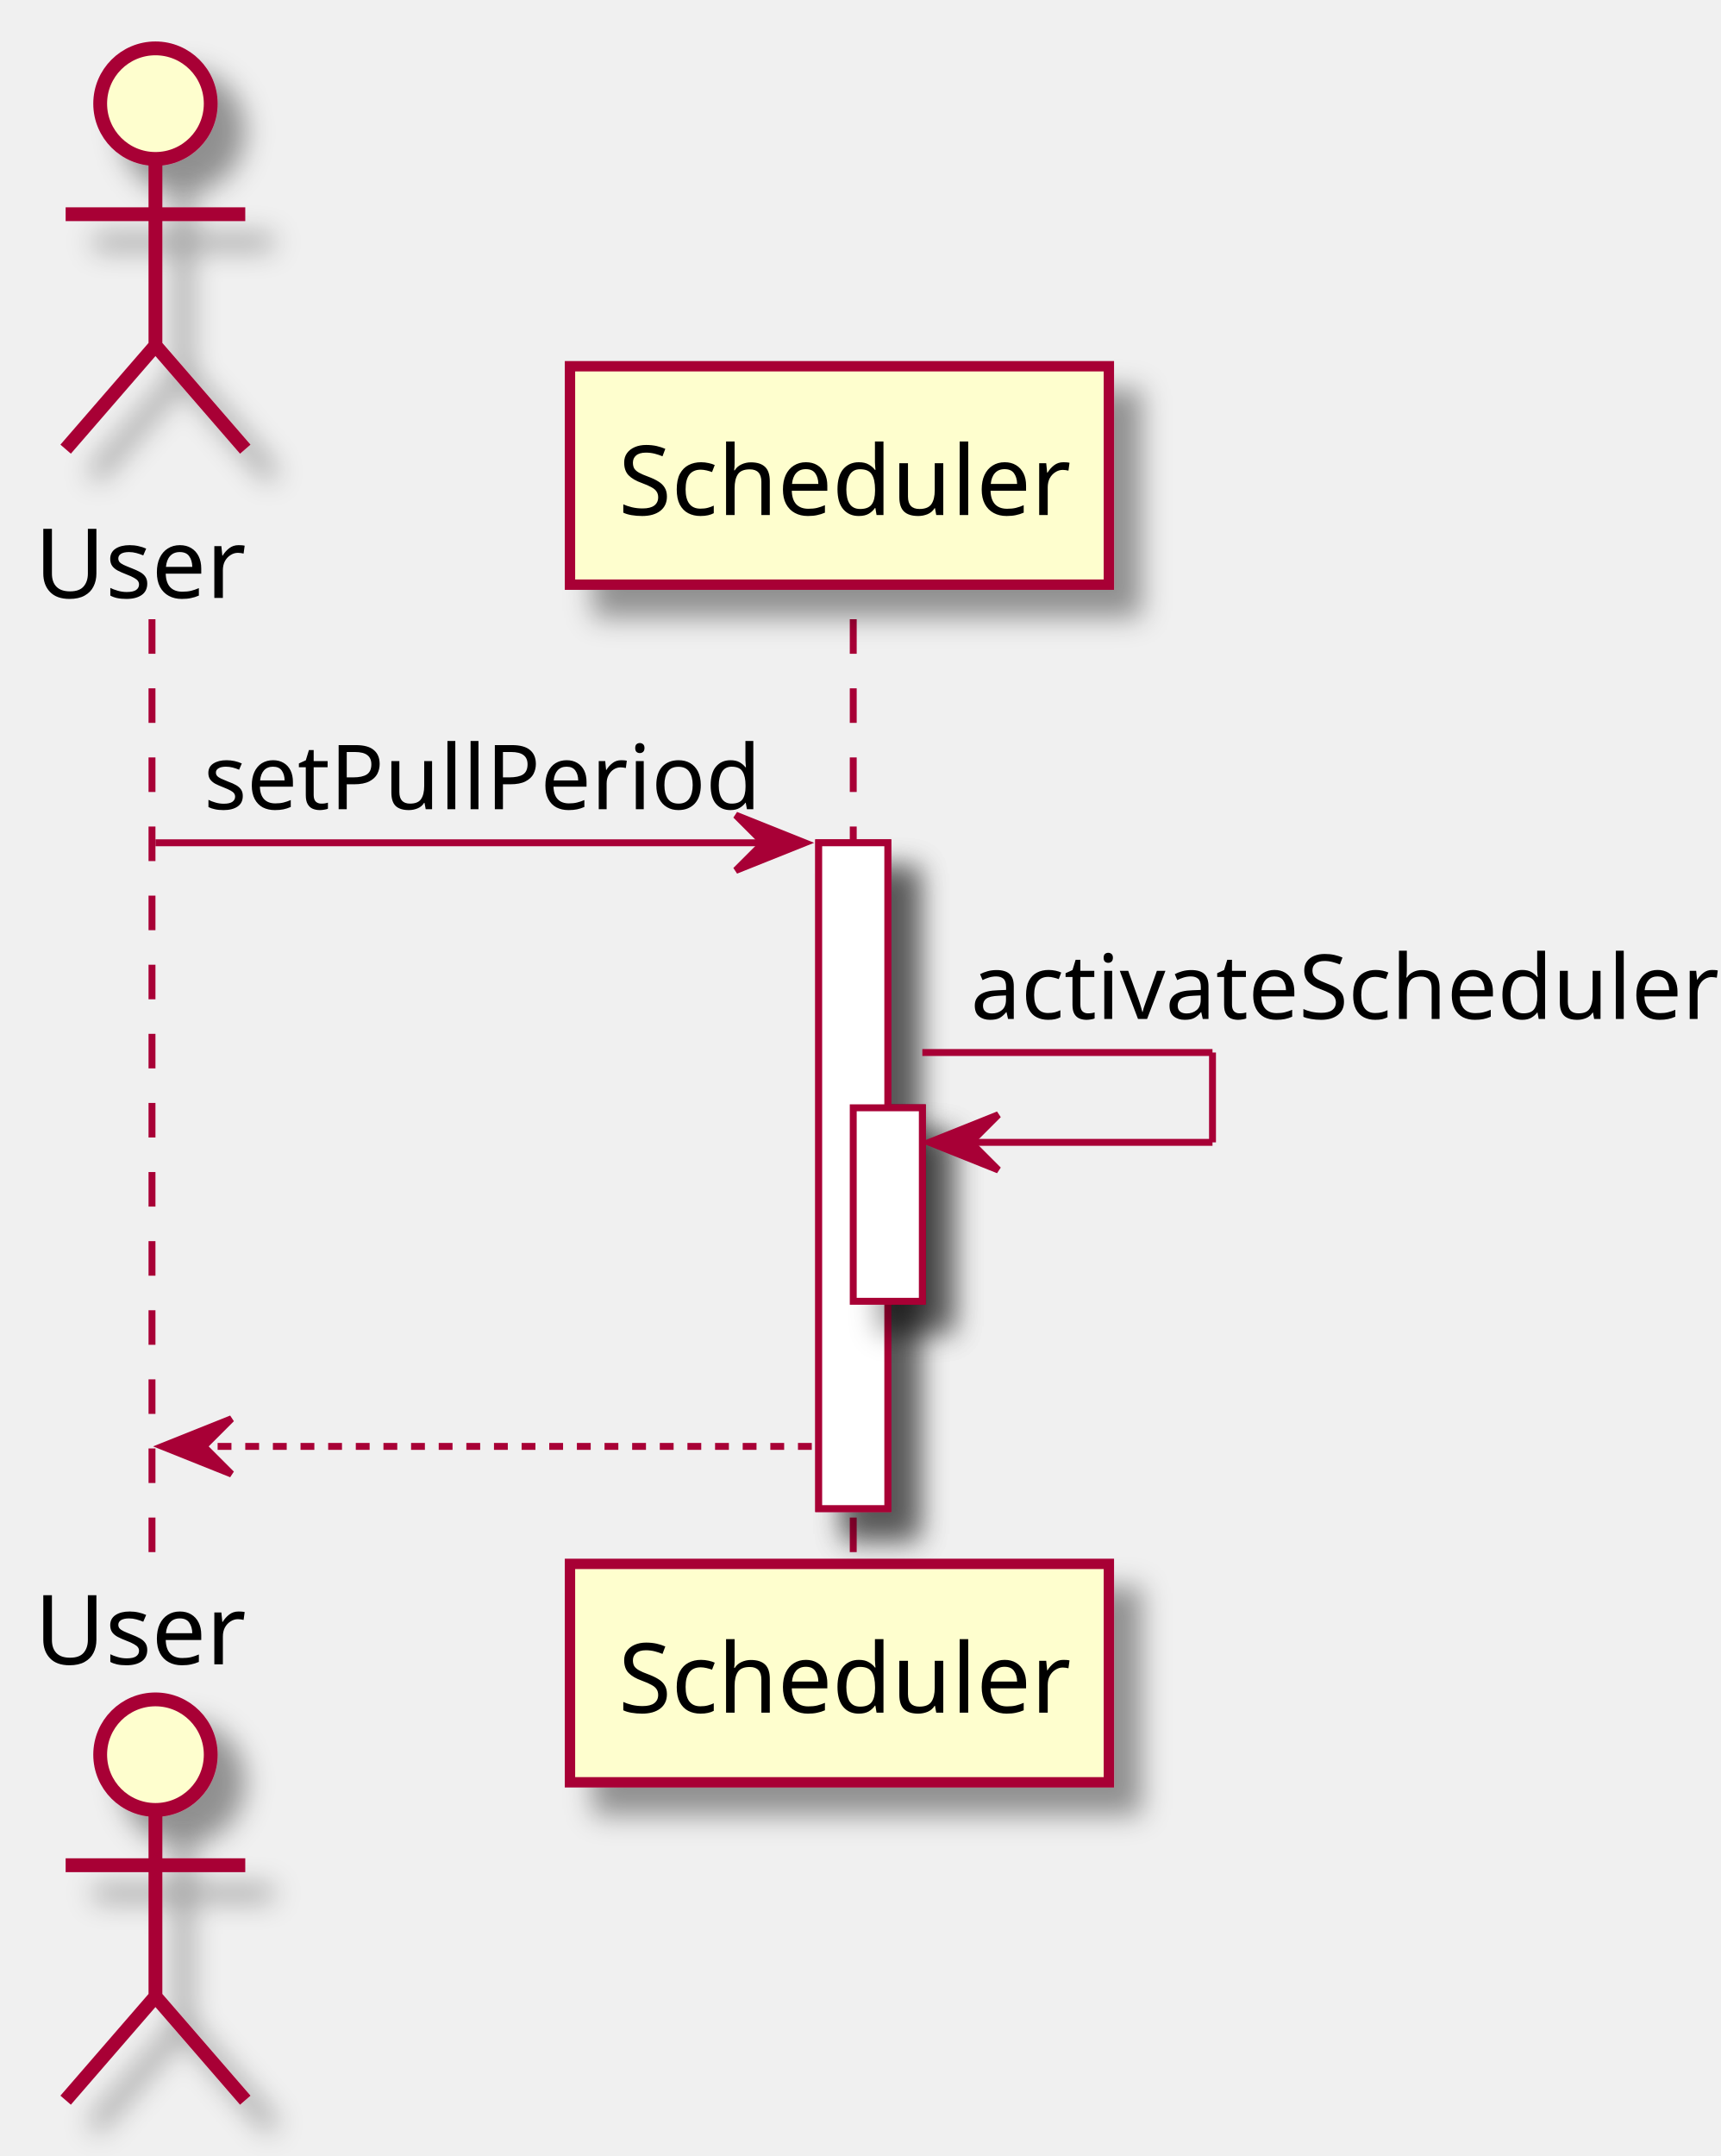
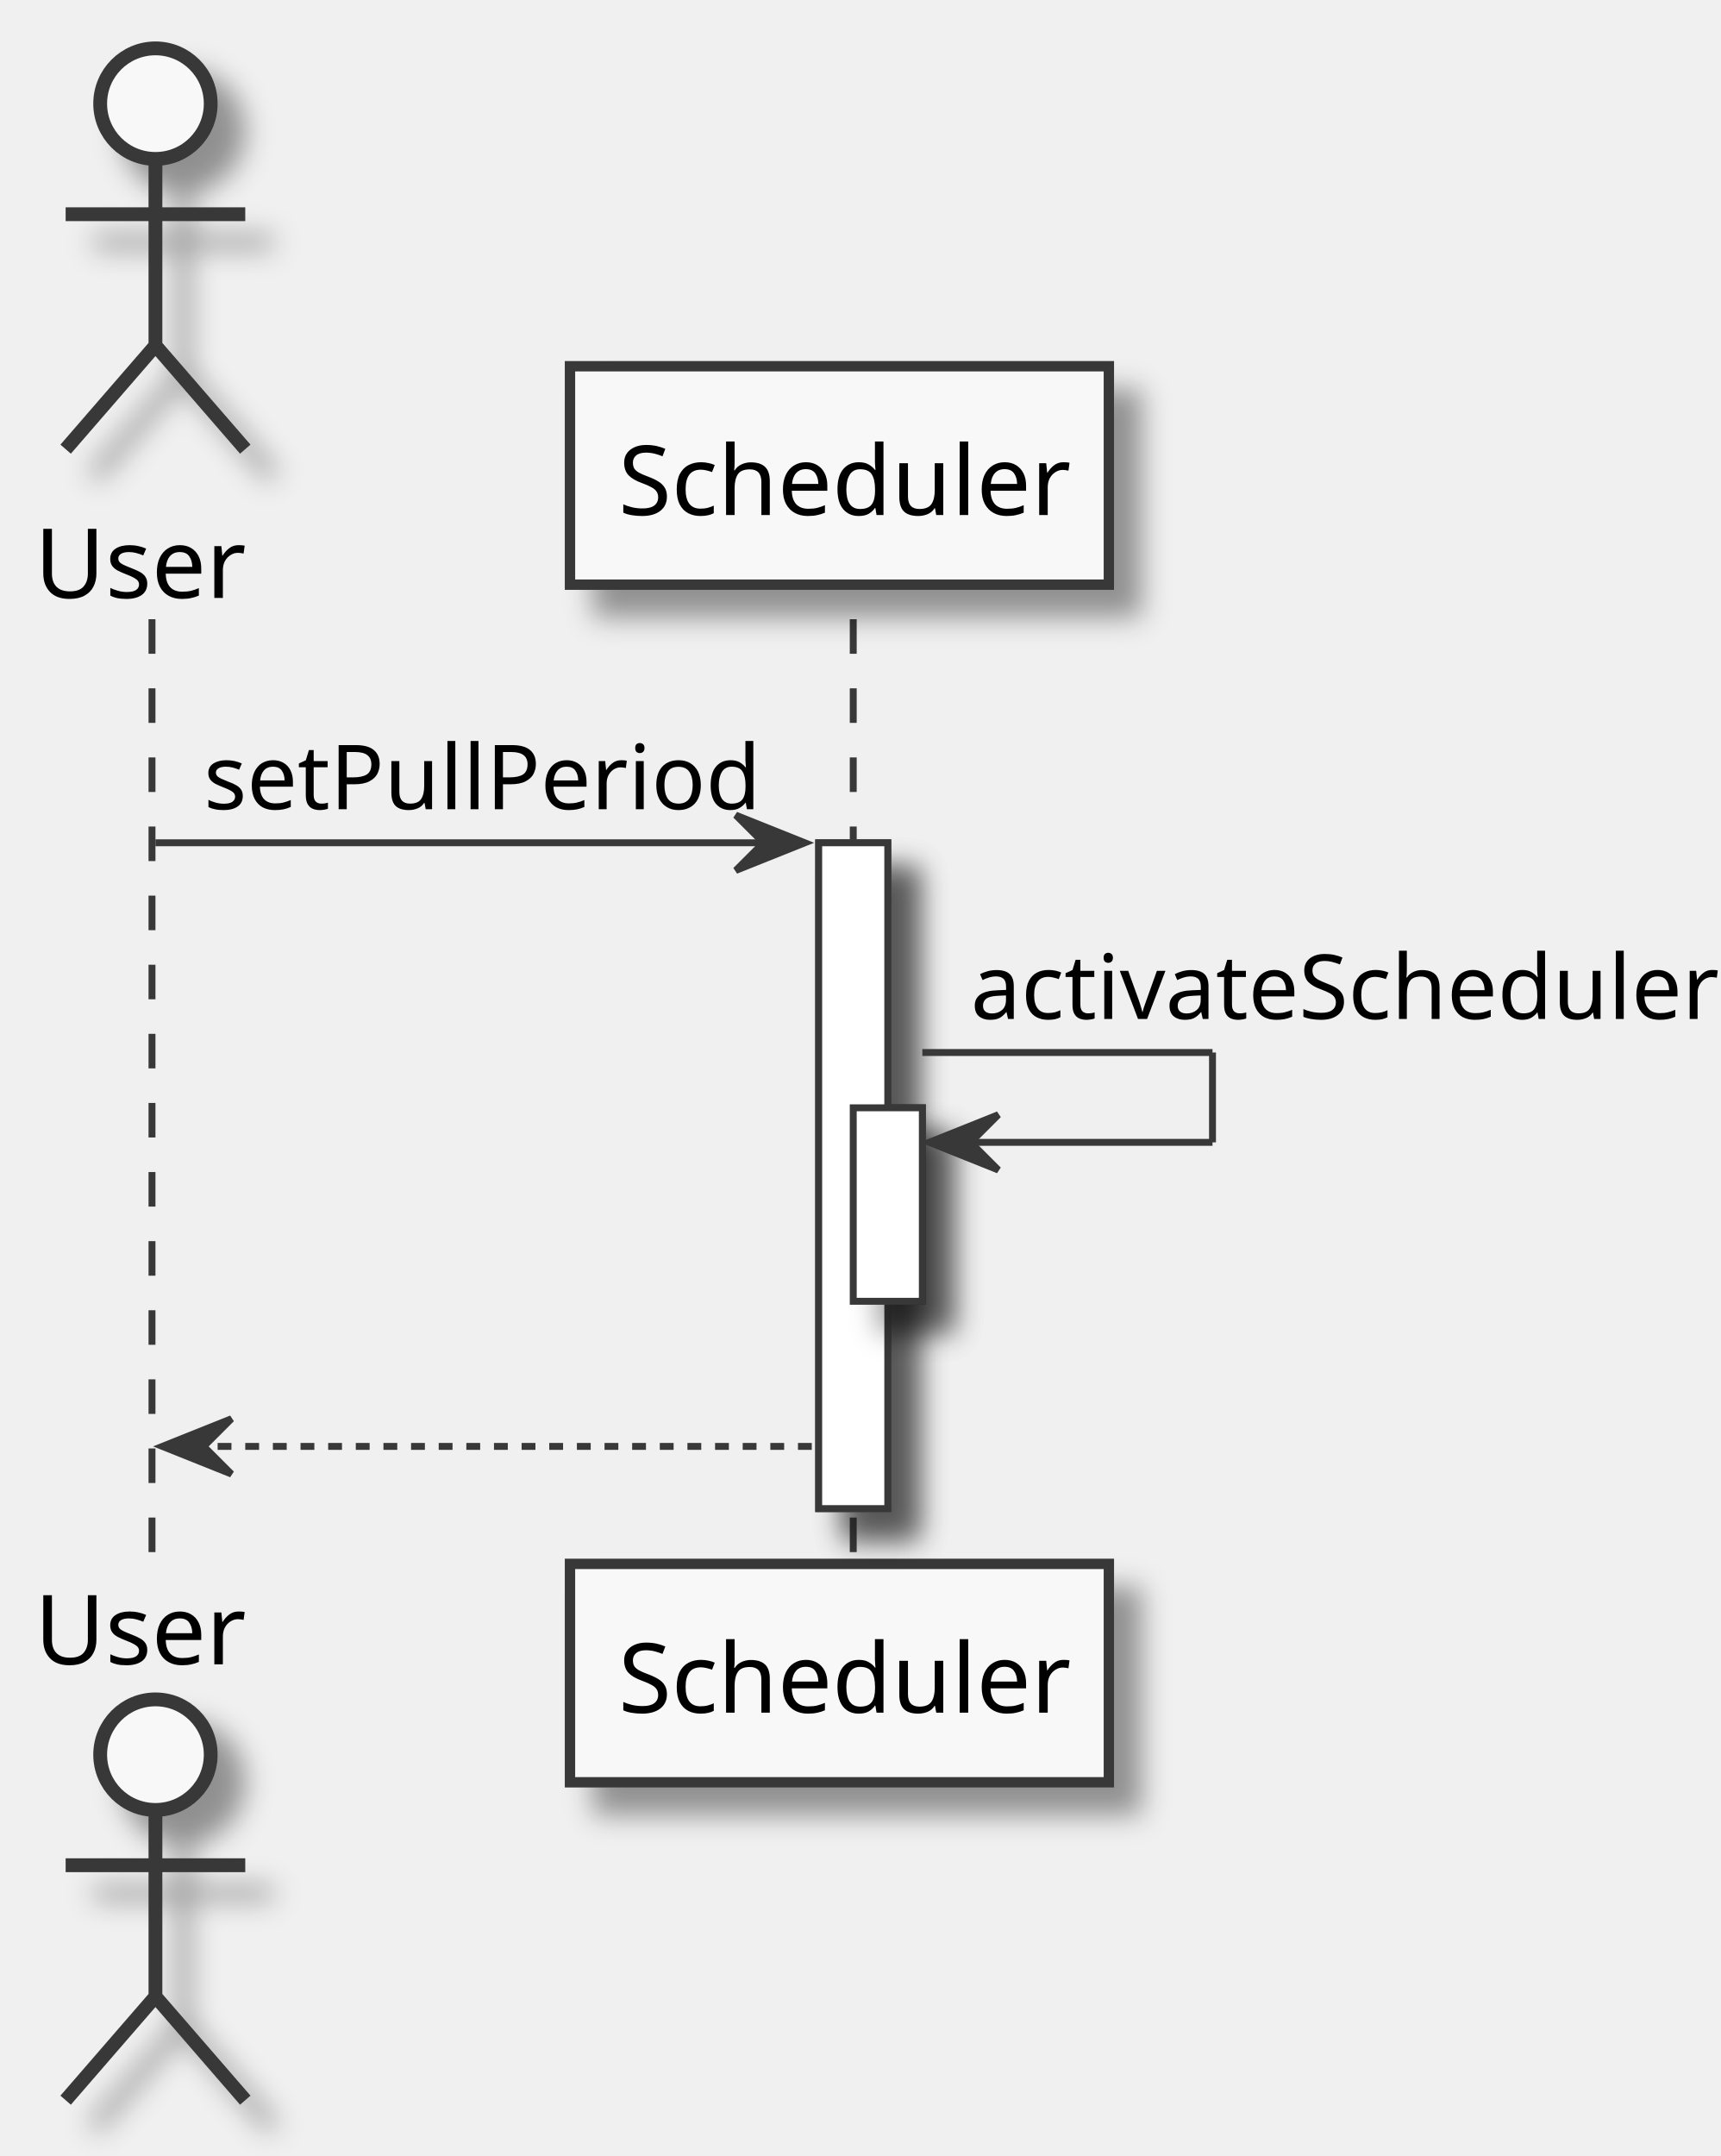
<svg xmlns="http://www.w3.org/2000/svg" contentScriptType="application/ecmascript" contentStyleType="text/css" height="312px" preserveAspectRatio="none" style="width:249px;height:312px;" version="1.1" viewBox="0 0 249 312" width="249px" zoomAndPan="magnify">
  <defs>
-     <filter height="300%" id="f5e8e168erauv" width="300%" x="-1" y="-1">
+     <filter height="300%" id="f3bfiwctv9jkf" width="300%" x="-1" y="-1">
      <feGaussianBlur result="blurOut" stdDeviation="2.0" />
      <feColorMatrix in="blurOut" result="blurOut2" type="matrix" values="0 0 0 0 0 0 0 0 0 0 0 0 0 0 0 0 0 0 .4 0" />
      <feOffset dx="4.0" dy="4.0" in="blurOut2" result="blurOut3" />
      <feBlend in="SourceGraphic" in2="blurOut3" mode="normal" />
    </filter>
  </defs>
  <g>
-     <rect fill="#FFFFFF" filter="url(#f5e8e168erauv)" height="96.352" style="stroke:#A80036;stroke-width:1.0;" width="10" x="118.5" y="121.961" />
-     <rect fill="#FFFFFF" filter="url(#f5e8e168erauv)" height="28" style="stroke:#A80036;stroke-width:1.0;" width="10" x="123.5" y="160.312" />
-     <line style="stroke:#A80036;stroke-width:1.0;stroke-dasharray:5.0,5.0;" x1="22" x2="22" y1="89.609" y2="227.312" />
-     <line style="stroke:#A80036;stroke-width:1.0;stroke-dasharray:5.0,5.0;" x1="123.5" x2="123.5" y1="89.609" y2="227.312" />
+     <rect fill="#FFFFFF" filter="url(#f3bfiwctv9jkf)" height="96.352" style="stroke:#383838;stroke-width:1.0;" width="10" x="118.5" y="121.961" />
+     <rect fill="#FFFFFF" filter="url(#f3bfiwctv9jkf)" height="28" style="stroke:#383838;stroke-width:1.0;" width="10" x="123.5" y="160.312" />
+     <line style="stroke:#383838;stroke-width:1.0;stroke-dasharray:5.0,5.0;" x1="22" x2="22" y1="89.609" y2="227.312" />
+     <line style="stroke:#383838;stroke-width:1.0;stroke-dasharray:5.0,5.0;" x1="123.5" x2="123.5" y1="89.609" y2="227.312" />
    <text fill="#000000" font-family="sans-serif" font-size="14" lengthAdjust="spacing" textLength="29" x="5" y="86.533">User</text>
-     <ellipse cx="22.5" cy="15" fill="#FEFECE" filter="url(#f5e8e168erauv)" rx="8" ry="8" style="stroke:#A80036;stroke-width:2.0;" />
-     <path d="M22.5,23 L22.5,50 M9.5,31 L35.5,31 M22.5,50 L9.5,65 M22.5,50 L35.5,65 " fill="none" filter="url(#f5e8e168erauv)" style="stroke:#A80036;stroke-width:2.0;" />
+     <ellipse cx="22.5" cy="15" fill="#F8F8F8" filter="url(#f3bfiwctv9jkf)" rx="8" ry="8" style="stroke:#383838;stroke-width:2.0;" />
+     <path d="M22.5,23 L22.5,50 M9.5,31 L35.5,31 M22.5,50 L9.5,65 M22.5,50 L35.5,65 " fill="none" filter="url(#f3bfiwctv9jkf)" style="stroke:#383838;stroke-width:2.0;" />
    <text fill="#000000" font-family="sans-serif" font-size="14" lengthAdjust="spacing" textLength="29" x="5" y="240.846">User</text>
-     <ellipse cx="22.5" cy="253.922" fill="#FEFECE" filter="url(#f5e8e168erauv)" rx="8" ry="8" style="stroke:#A80036;stroke-width:2.0;" />
-     <path d="M22.5,261.922 L22.5,288.922 M9.5,269.922 L35.5,269.922 M22.5,288.922 L9.5,303.922 M22.5,288.922 L35.5,303.922 " fill="none" filter="url(#f5e8e168erauv)" style="stroke:#A80036;stroke-width:2.0;" />
-     <rect fill="#FEFECE" filter="url(#f5e8e168erauv)" height="31.609" style="stroke:#A80036;stroke-width:1.5;" width="78" x="82.5" y="53" />
+     <ellipse cx="22.5" cy="253.922" fill="#F8F8F8" filter="url(#f3bfiwctv9jkf)" rx="8" ry="8" style="stroke:#383838;stroke-width:2.0;" />
+     <path d="M22.5,261.922 L22.5,288.922 M9.5,269.922 L35.5,269.922 M22.5,288.922 L9.5,303.922 M22.5,288.922 L35.5,303.922 " fill="none" filter="url(#f3bfiwctv9jkf)" style="stroke:#383838;stroke-width:2.0;" />
+     <rect fill="#F8F8F8" filter="url(#f3bfiwctv9jkf)" height="31.609" style="stroke:#383838;stroke-width:1.5;" width="78" x="82.5" y="53" />
    <text fill="#000000" font-family="sans-serif" font-size="14" lengthAdjust="spacing" textLength="64" x="89.5" y="74.533">Scheduler</text>
-     <rect fill="#FEFECE" filter="url(#f5e8e168erauv)" height="31.609" style="stroke:#A80036;stroke-width:1.5;" width="78" x="82.5" y="226.312" />
+     <rect fill="#F8F8F8" filter="url(#f3bfiwctv9jkf)" height="31.609" style="stroke:#383838;stroke-width:1.5;" width="78" x="82.5" y="226.312" />
    <text fill="#000000" font-family="sans-serif" font-size="14" lengthAdjust="spacing" textLength="64" x="89.5" y="247.846">Scheduler</text>
-     <rect fill="#FFFFFF" filter="url(#f5e8e168erauv)" height="96.352" style="stroke:#A80036;stroke-width:1.0;" width="10" x="118.5" y="121.961" />
-     <rect fill="#FFFFFF" filter="url(#f5e8e168erauv)" height="28" style="stroke:#A80036;stroke-width:1.0;" width="10" x="123.5" y="160.312" />
-     <polygon fill="#A80036" points="106.5,117.961,116.5,121.961,106.5,125.961,110.5,121.961" style="stroke:#A80036;stroke-width:1.0;" />
-     <line style="stroke:#A80036;stroke-width:1.0;" x1="22.5" x2="112.5" y1="121.961" y2="121.961" />
+     <rect fill="#FFFFFF" filter="url(#f3bfiwctv9jkf)" height="96.352" style="stroke:#383838;stroke-width:1.0;" width="10" x="118.5" y="121.961" />
+     <rect fill="#FFFFFF" filter="url(#f3bfiwctv9jkf)" height="28" style="stroke:#383838;stroke-width:1.0;" width="10" x="123.5" y="160.312" />
+     <polygon fill="#383838" points="106.5,117.961,116.5,121.961,106.5,125.961,110.5,121.961" style="stroke:#383838;stroke-width:1.0;" />
+     <line style="stroke:#383838;stroke-width:1.0;" x1="22.5" x2="112.5" y1="121.961" y2="121.961" />
    <text fill="#000000" font-family="sans-serif" font-size="13" lengthAdjust="spacing" textLength="77" x="29.5" y="117.105">setPullPeriod</text>
-     <line style="stroke:#A80036;stroke-width:1.0;" x1="133.5" x2="175.5" y1="152.312" y2="152.312" />
-     <line style="stroke:#A80036;stroke-width:1.0;" x1="175.5" x2="175.5" y1="152.312" y2="165.312" />
-     <line style="stroke:#A80036;stroke-width:1.0;" x1="134.5" x2="175.5" y1="165.312" y2="165.312" />
-     <polygon fill="#A80036" points="144.5,161.312,134.5,165.312,144.5,169.312,140.5,165.312" style="stroke:#A80036;stroke-width:1.0;" />
+     <line style="stroke:#383838;stroke-width:1.0;" x1="133.5" x2="175.5" y1="152.312" y2="152.312" />
+     <line style="stroke:#383838;stroke-width:1.0;" x1="175.5" x2="175.5" y1="152.312" y2="165.312" />
+     <line style="stroke:#383838;stroke-width:1.0;" x1="134.5" x2="175.5" y1="165.312" y2="165.312" />
+     <polygon fill="#383838" points="144.5,161.312,134.5,165.312,144.5,169.312,140.5,165.312" style="stroke:#383838;stroke-width:1.0;" />
    <text fill="#000000" font-family="sans-serif" font-size="13" lengthAdjust="spacing" textLength="102" x="140.5" y="147.456">activateScheduler</text>
-     <polygon fill="#A80036" points="33.5,205.312,23.5,209.312,33.5,213.312,29.5,209.312" style="stroke:#A80036;stroke-width:1.0;" />
-     <line style="stroke:#A80036;stroke-width:1.0;stroke-dasharray:2.0,2.0;" x1="27.5" x2="117.5" y1="209.312" y2="209.312" />
+     <polygon fill="#383838" points="33.5,205.312,23.5,209.312,33.5,213.312,29.5,209.312" style="stroke:#383838;stroke-width:1.0;" />
+     <line style="stroke:#383838;stroke-width:1.0;stroke-dasharray:2.0,2.0;" x1="27.5" x2="117.5" y1="209.312" y2="209.312" />
  </g>
</svg>
